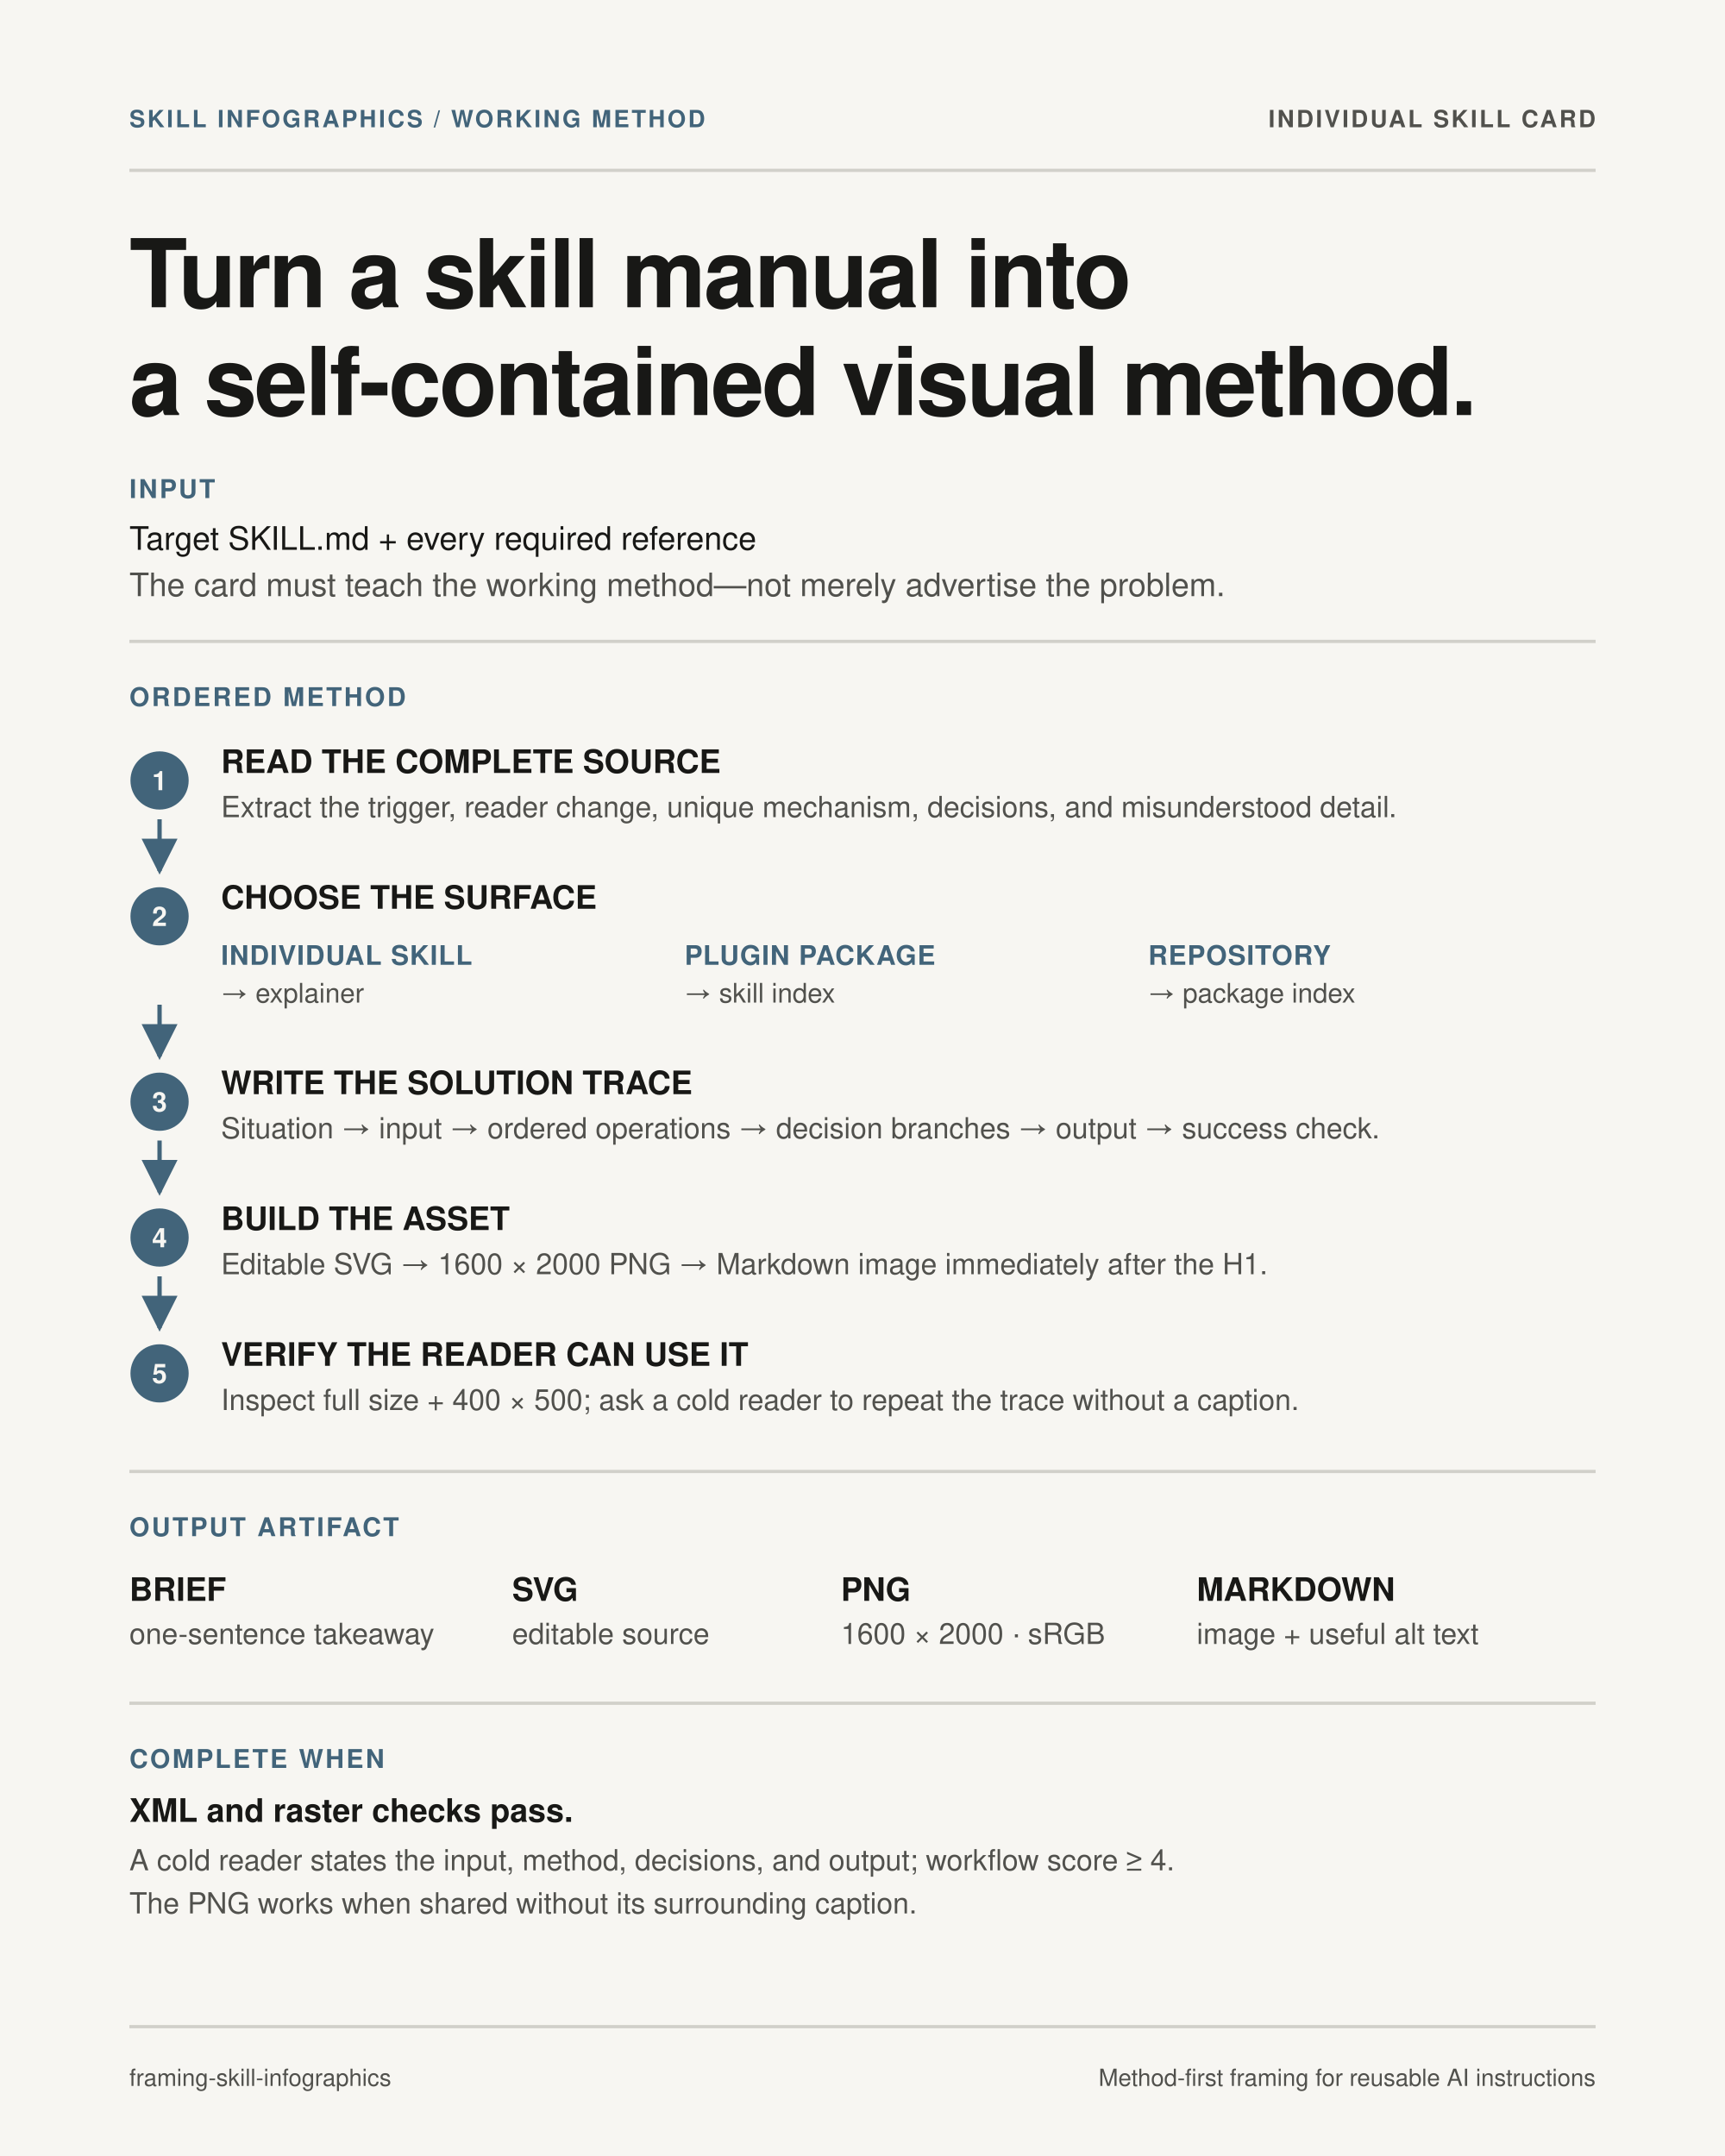
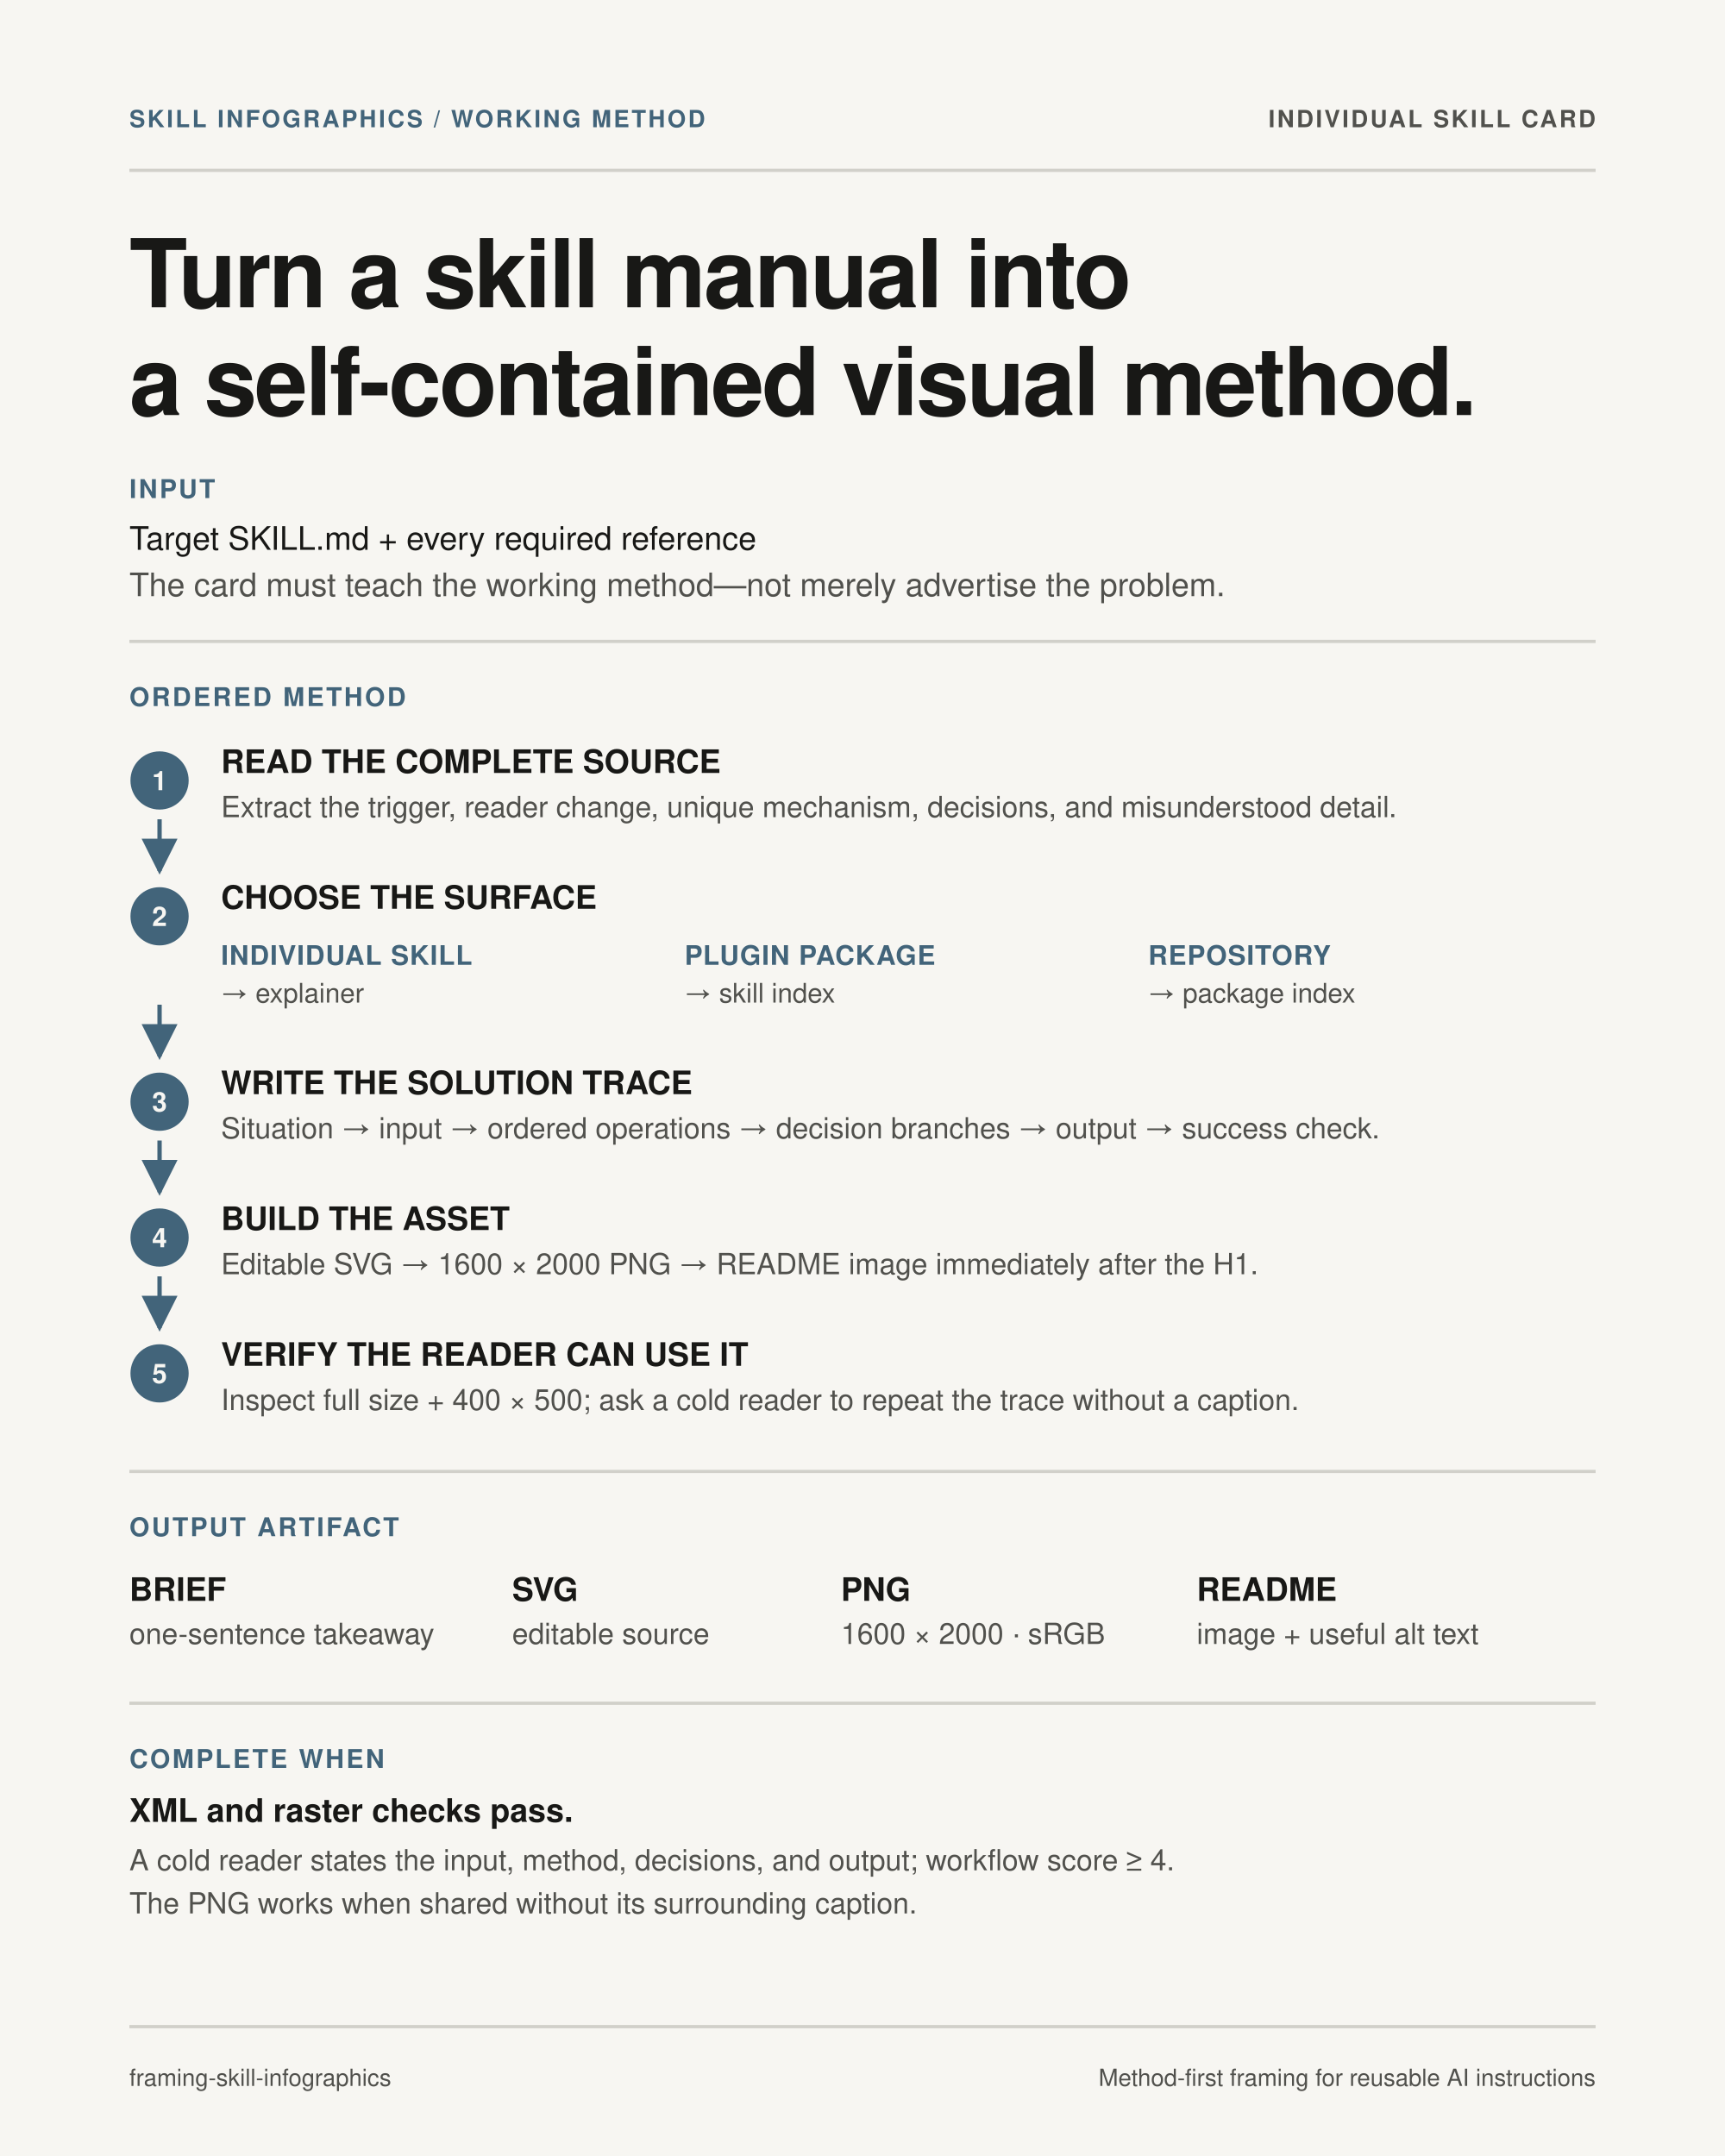
<svg xmlns="http://www.w3.org/2000/svg" width="1600" height="2000" viewBox="0 0 1600 2000" role="img" aria-labelledby="title desc">
  <defs>
    <style>
      .bg { fill: #f7f6f2; }
      .primary { fill: #181816; }
      .secondary { fill: #51514d; }
      .accent { fill: #42647a; }
      .rule { stroke: #d1d0ca; stroke-width: 3; }
      .flow { stroke: #42647a; stroke-width: 4; fill: none; }
      .headline { font: 700 88px Helvetica, Arial, sans-serif; letter-spacing: -2px; }
      .section-label { font: 700 24px Helvetica, Arial, sans-serif; letter-spacing: 2px; }
      .body { font: 400 30px Helvetica, Arial, sans-serif; }
      .step-title { font: 700 30px Helvetica, Arial, sans-serif; }
      .step-body { font: 400 27px Helvetica, Arial, sans-serif; }
      .branch-title { font: 700 25px Helvetica, Arial, sans-serif; letter-spacing: .8px; }
      .branch-body { font: 400 25px Helvetica, Arial, sans-serif; }
      .step-num { font: 700 25px Helvetica, Arial, sans-serif; }
      .output-title { font: 700 30px Helvetica, Arial, sans-serif; }
      .output-body { font: 400 27px Helvetica, Arial, sans-serif; }
      .meta { font: 700 22px Helvetica, Arial, sans-serif; letter-spacing: 2px; }
      .identity { font: 400 22px Helvetica, Arial, sans-serif; }
    </style>
    <marker id="arrow" viewBox="0 0 12 12" refX="10" refY="6" markerWidth="10" markerHeight="10" orient="auto">
      <path d="M1,1 L11,6 L1,11 Z" fill="#42647a" />
    </marker>
  </defs>
  <rect class="bg" width="1600" height="2000" />
  <text x="120" y="118" class="meta accent">SKILL INFOGRAPHICS / WORKING METHOD</text>
  <text x="1480" y="118" text-anchor="end" class="meta secondary">INDIVIDUAL SKILL CARD</text>
  <line x1="120" y1="158" x2="1480" y2="158" class="rule" />
  <text x="120" y="285" class="headline primary">Turn a skill manual into</text>
  <text x="120" y="385" class="headline primary">a self-contained visual method.</text>
  <text x="120" y="462" class="section-label accent">INPUT</text>
  <text x="120" y="510" class="body primary">Target SKILL.md + every required reference</text>
  <text x="120" y="553" class="body secondary">The card must teach the working method—not merely advertise the problem.</text>
  <line x1="120" y1="595" x2="1480" y2="595" class="rule" />
  <text x="120" y="655" class="section-label accent">ORDERED METHOD</text>
  <circle cx="148" cy="724" r="27" fill="#42647a" />
  <text x="148" y="733" text-anchor="middle" class="step-num" fill="#f7f6f2">1</text>
  <text x="205" y="717" class="step-title primary">READ THE COMPLETE SOURCE</text>
  <text x="205" y="758" class="step-body secondary">Extract the trigger, reader change, unique mechanism, decisions, and misunderstood detail.</text>
  <line x1="148" y1="760" x2="148" y2="808" class="flow" marker-end="url(#arrow)" />
  <circle cx="148" cy="850" r="27" fill="#42647a" />
  <text x="148" y="859" text-anchor="middle" class="step-num" fill="#f7f6f2">2</text>
  <text x="205" y="843" class="step-title primary">CHOOSE THE SURFACE</text>
  <text x="205" y="895" class="branch-title accent">INDIVIDUAL SKILL</text>
  <text x="205" y="930" class="branch-body secondary">→ explainer</text>
  <text x="635" y="895" class="branch-title accent">PLUGIN PACKAGE</text>
  <text x="635" y="930" class="branch-body secondary">→ skill index</text>
  <text x="1065" y="895" class="branch-title accent">REPOSITORY</text>
  <text x="1065" y="930" class="branch-body secondary">→ package index</text>
  <line x1="148" y1="932" x2="148" y2="980" class="flow" marker-end="url(#arrow)" />
  <circle cx="148" cy="1022" r="27" fill="#42647a" />
  <text x="148" y="1031" text-anchor="middle" class="step-num" fill="#f7f6f2">3</text>
  <text x="205" y="1015" class="step-title primary">WRITE THE SOLUTION TRACE</text>
  <text x="205" y="1056" class="step-body secondary">Situation → input → ordered operations → decision branches → output → success check.</text>
  <line x1="148" y1="1058" x2="148" y2="1106" class="flow" marker-end="url(#arrow)" />
  <circle cx="148" cy="1148" r="27" fill="#42647a" />
  <text x="148" y="1157" text-anchor="middle" class="step-num" fill="#f7f6f2">4</text>
  <text x="205" y="1141" class="step-title primary">BUILD THE ASSET</text>
-   <text x="205" y="1182" class="step-body secondary">Editable SVG → 1600 × 2000 PNG → Markdown image immediately after the H1.</text>
+   <text x="205" y="1182" class="step-body secondary">Editable SVG → 1600 × 2000 PNG → README image immediately after the H1.</text>
  <line x1="148" y1="1184" x2="148" y2="1232" class="flow" marker-end="url(#arrow)" />
  <circle cx="148" cy="1274" r="27" fill="#42647a" />
  <text x="148" y="1283" text-anchor="middle" class="step-num" fill="#f7f6f2">5</text>
  <text x="205" y="1267" class="step-title primary">VERIFY THE READER CAN USE IT</text>
  <text x="205" y="1308" class="step-body secondary">Inspect full size + 400 × 500; ask a cold reader to repeat the trace without a caption.</text>
  <line x1="120" y1="1365" x2="1480" y2="1365" class="rule" />
  <text x="120" y="1425" class="section-label accent">OUTPUT ARTIFACT</text>
  <text x="120" y="1485" class="output-title primary">BRIEF</text>
  <text x="120" y="1525" class="output-body secondary">one-sentence takeaway</text>
  <text x="475" y="1485" class="output-title primary">SVG</text>
  <text x="475" y="1525" class="output-body secondary">editable source</text>
  <text x="780" y="1485" class="output-title primary">PNG</text>
  <text x="780" y="1525" class="output-body secondary">1600 × 2000 · sRGB</text>
-   <text x="1110" y="1485" class="output-title primary">MARKDOWN</text>
+   <text x="1110" y="1485" class="output-title primary">README</text>
  <text x="1110" y="1525" class="output-body secondary">image + useful alt text</text>
  <line x1="120" y1="1580" x2="1480" y2="1580" class="rule" />
  <text x="120" y="1640" class="section-label accent">COMPLETE WHEN</text>
  <text x="120" y="1690" class="output-title primary">XML and raster checks pass.</text>
  <text x="120" y="1735" class="output-body secondary">A cold reader states the input, method, decisions, and output; workflow score ≥ 4.</text>
  <text x="120" y="1775" class="output-body secondary">The PNG works when shared without its surrounding caption.</text>
  <line x1="120" y1="1880" x2="1480" y2="1880" class="rule" />
  <text x="120" y="1935" class="identity secondary">framing-skill-infographics</text>
  <text x="1480" y="1935" text-anchor="end" class="identity secondary">Method-first framing for reusable AI instructions</text>
</svg>
